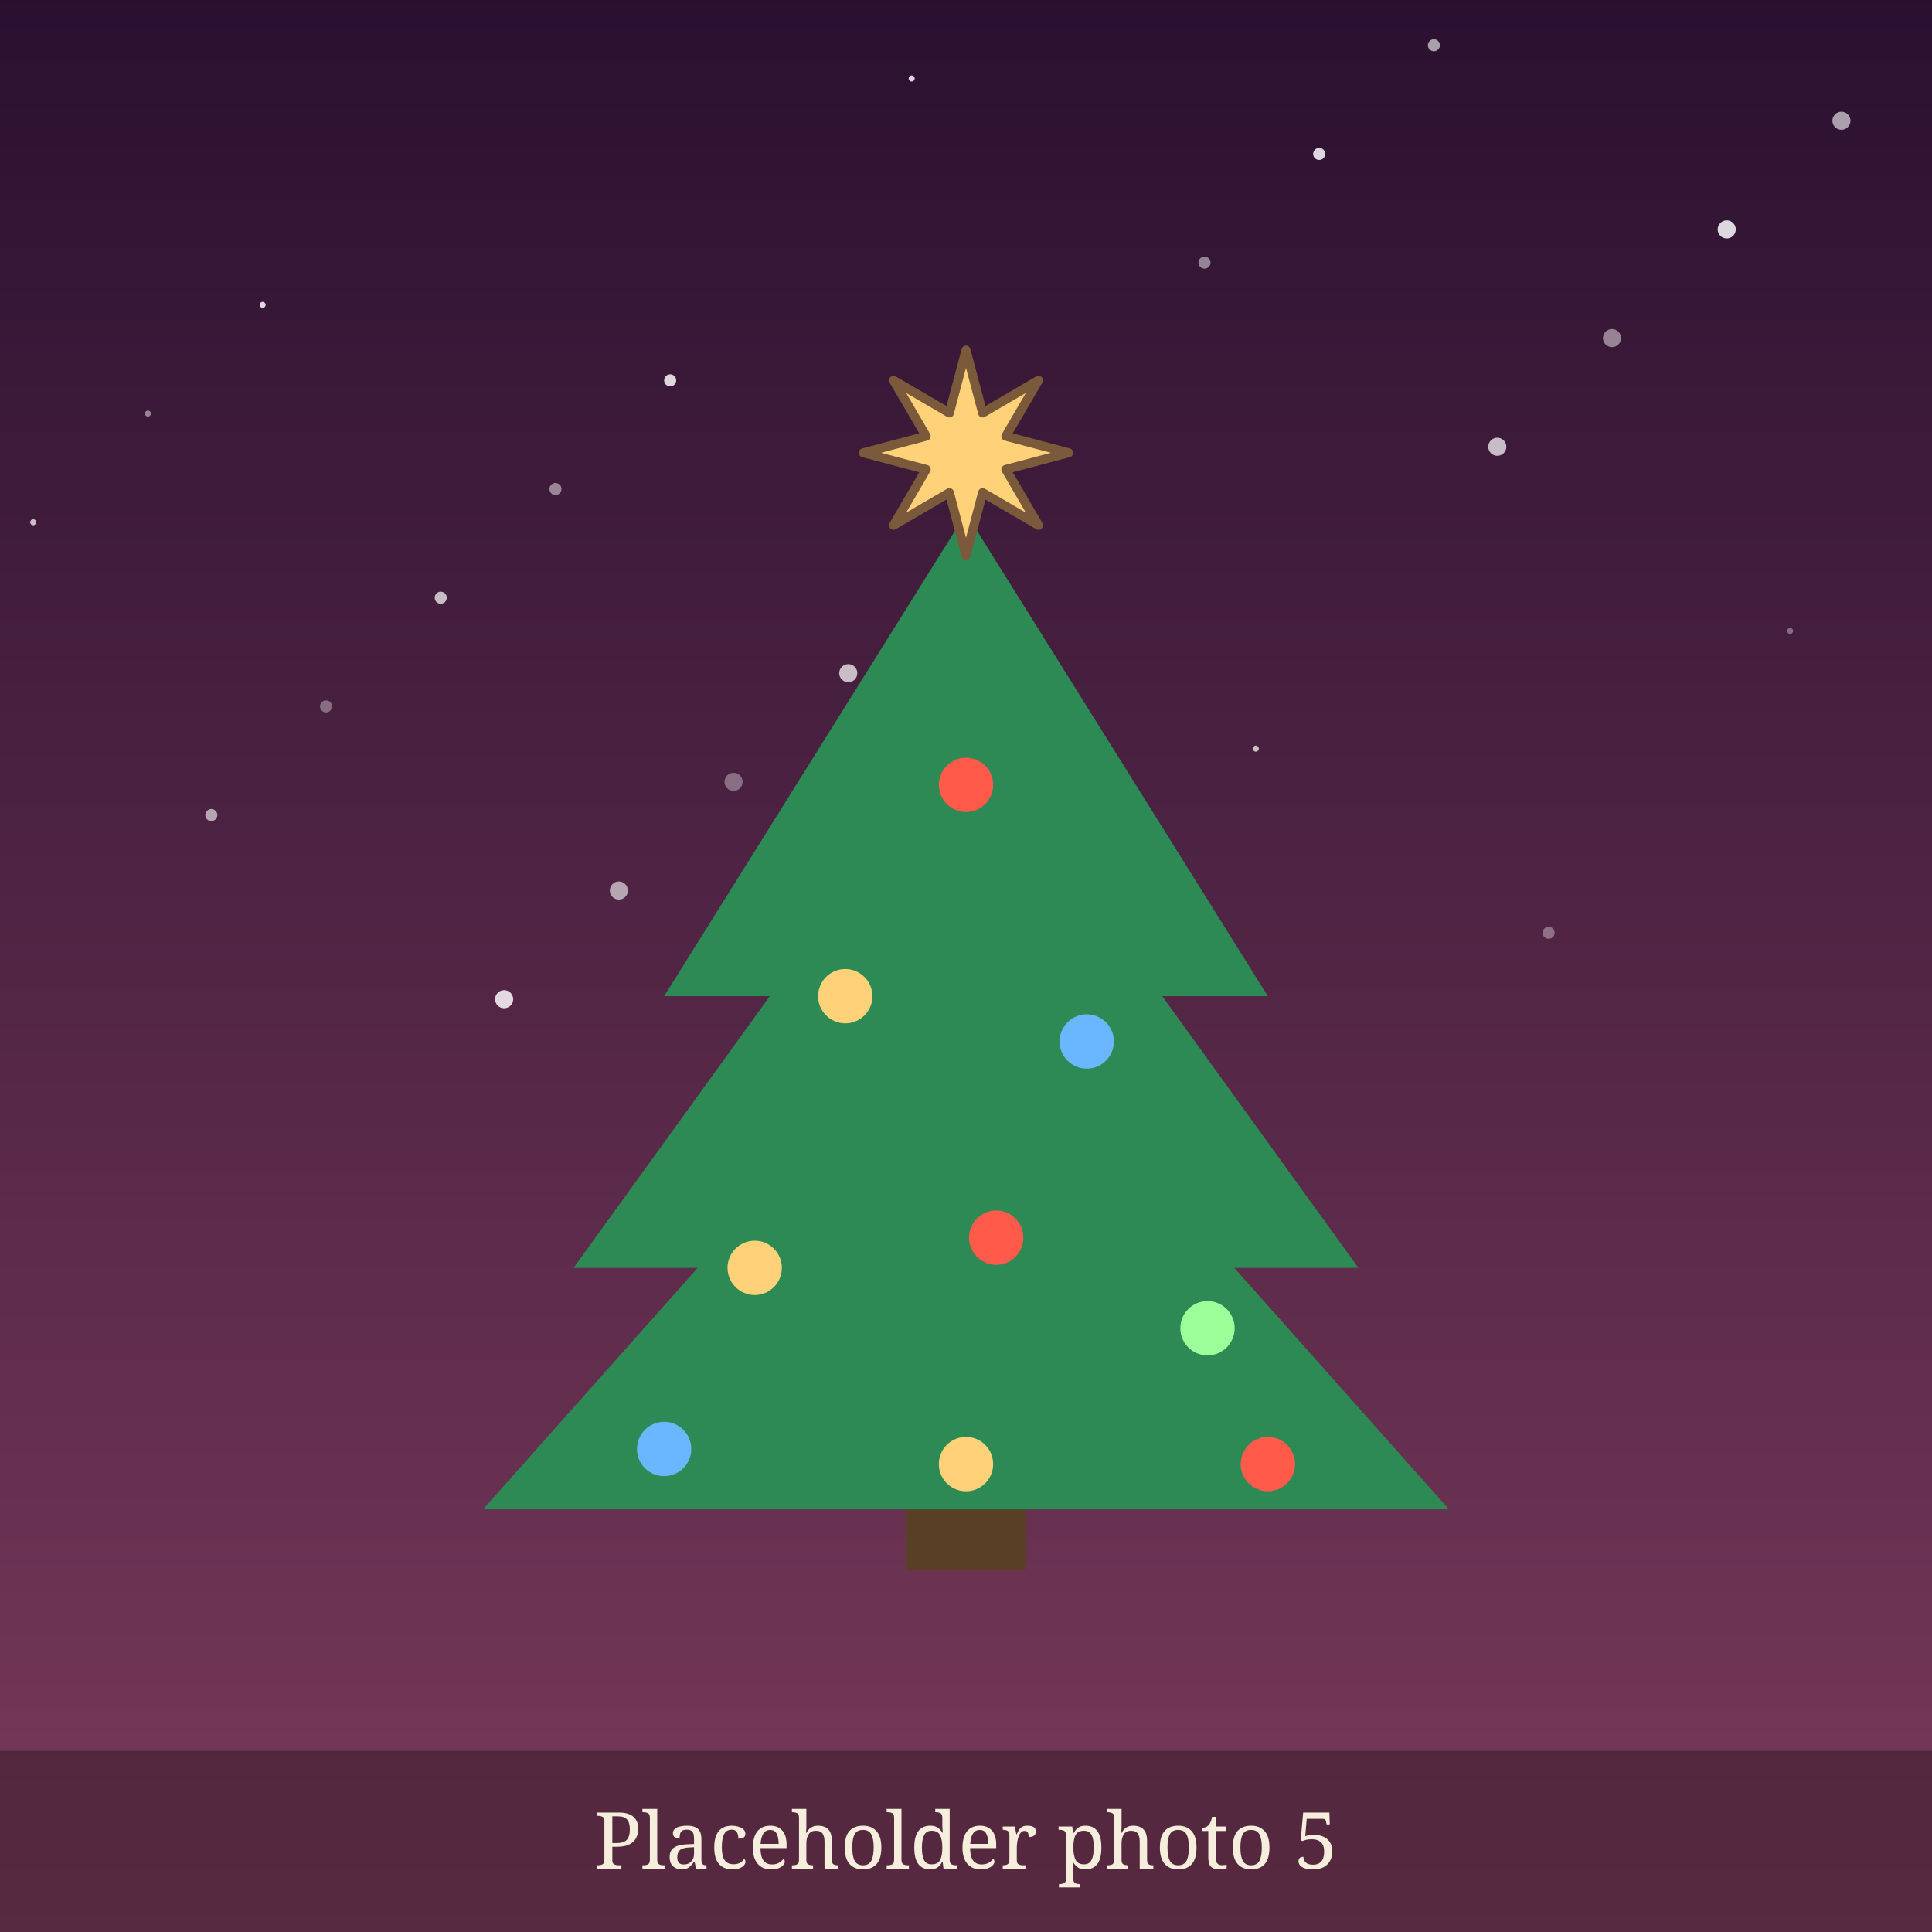
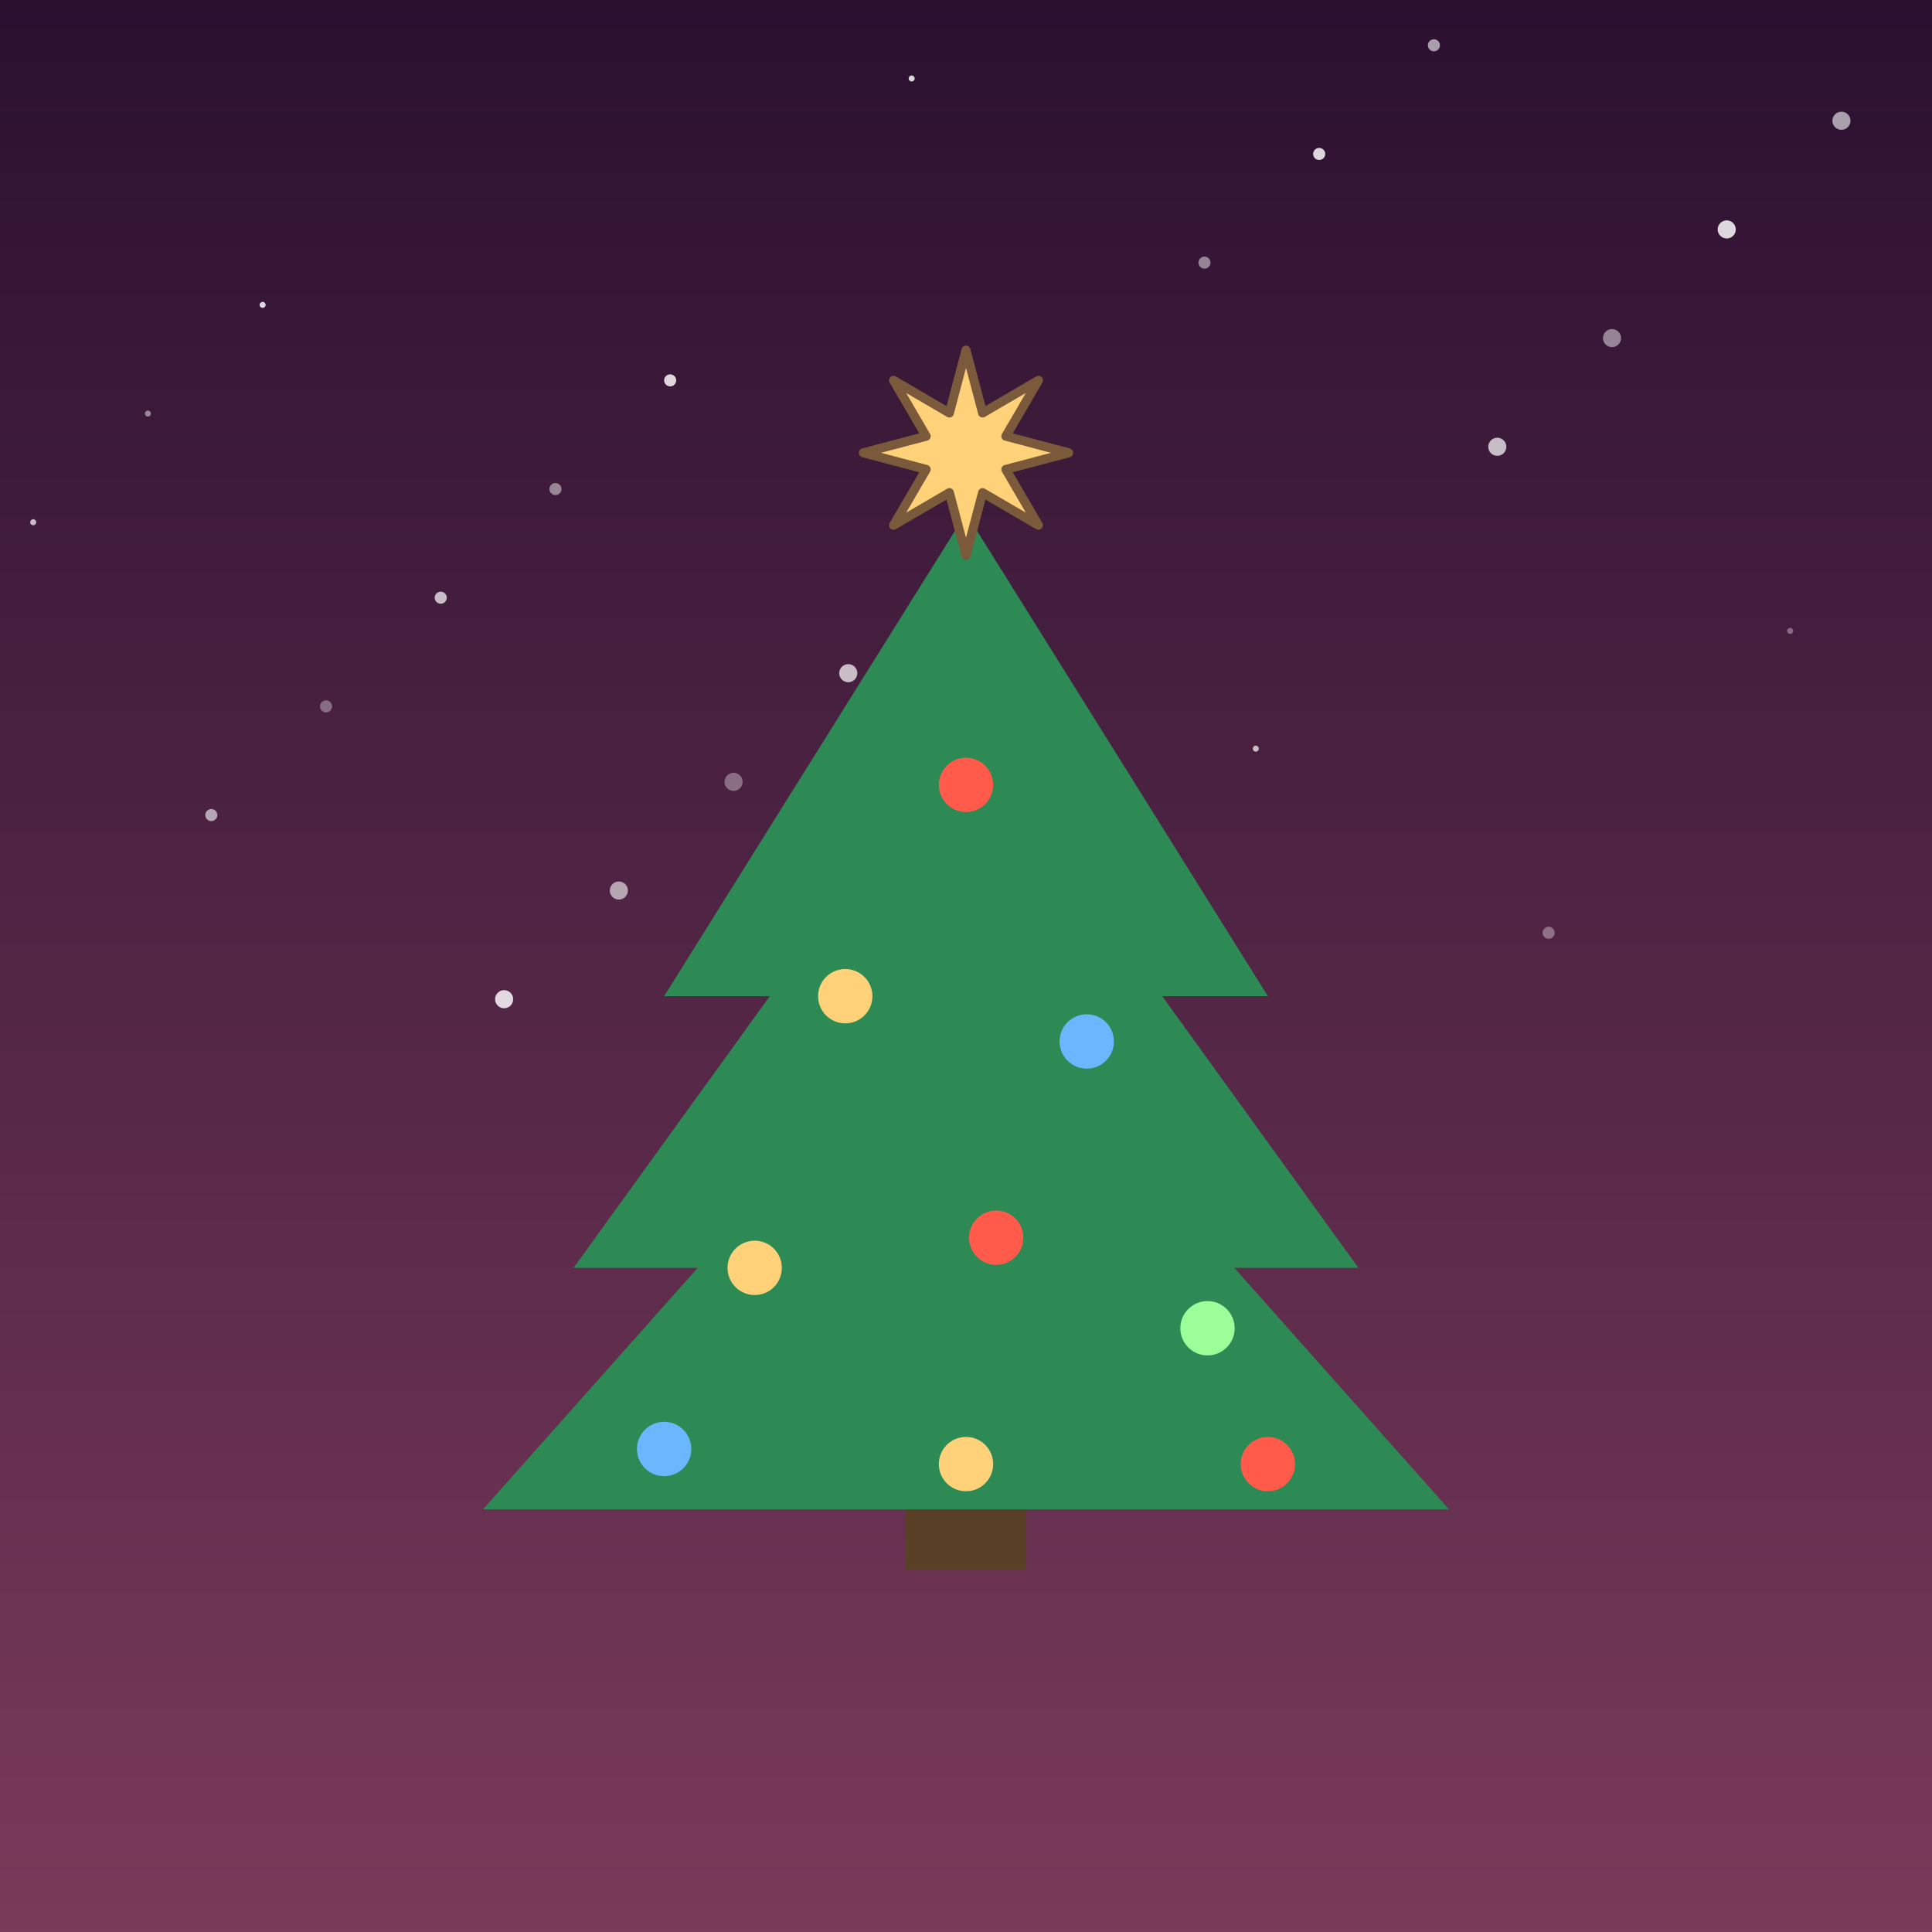
<svg xmlns="http://www.w3.org/2000/svg" viewBox="0 0 640 640" width="640" height="640">
  <defs>
    <linearGradient id="g" x1="0" y1="0" x2="0" y2="1">
      <stop offset="0" stop-color="#2a1030" />
      <stop offset="1" stop-color="#7a3a5a" />
    </linearGradient>
  </defs>
  <rect width="640" height="640" fill="url(#g)" />
  <circle cx="222" cy="126" r="2" fill="#fff" opacity="0.83" />
  <circle cx="319" cy="187" r="3" fill="#fff" opacity="0.47" />
  <circle cx="416" cy="248" r="1" fill="#fff" opacity="0.71" />
  <circle cx="513" cy="309" r="2" fill="#fff" opacity="0.35" />
  <circle cx="610" cy="40" r="3" fill="#fff" opacity="0.59" />
  <circle cx="87" cy="101" r="1" fill="#fff" opacity="0.83" />
  <circle cx="184" cy="162" r="2" fill="#fff" opacity="0.47" />
  <circle cx="281" cy="223" r="3" fill="#fff" opacity="0.71" />
  <circle cx="378" cy="284" r="1" fill="#fff" opacity="0.35" />
  <circle cx="475" cy="15" r="2" fill="#fff" opacity="0.59" />
  <circle cx="572" cy="76" r="3" fill="#fff" opacity="0.83" />
  <circle cx="49" cy="137" r="1" fill="#fff" opacity="0.47" />
  <circle cx="146" cy="198" r="2" fill="#fff" opacity="0.71" />
  <circle cx="243" cy="259" r="3" fill="#fff" opacity="0.35" />
  <circle cx="340" cy="320" r="1" fill="#fff" opacity="0.59" />
  <circle cx="437" cy="51" r="2" fill="#fff" opacity="0.83" />
  <circle cx="534" cy="112" r="3" fill="#fff" opacity="0.47" />
  <circle cx="11" cy="173" r="1" fill="#fff" opacity="0.71" />
  <circle cx="108" cy="234" r="2" fill="#fff" opacity="0.35" />
  <circle cx="205" cy="295" r="3" fill="#fff" opacity="0.59" />
  <circle cx="302" cy="26" r="1" fill="#fff" opacity="0.83" />
  <circle cx="399" cy="87" r="2" fill="#fff" opacity="0.47" />
  <circle cx="496" cy="148" r="3" fill="#fff" opacity="0.71" />
  <circle cx="593" cy="209" r="1" fill="#fff" opacity="0.35" />
  <circle cx="70" cy="270" r="2" fill="#fff" opacity="0.59" />
  <circle cx="167" cy="331" r="3" fill="#fff" opacity="0.83" />
  <rect x="300" y="470" width="40" height="50" fill="#5a3f27" />
  <polygon points="320,170 220,330 420,330" fill="#2d8a55" />
  <polygon points="320,240 190,420 450,420" fill="#2d8a55" />
  <polygon points="320,320 160,500 480,500" fill="#2d8a55" />
  <circle cx="320" cy="260" r="9" fill="#ff5a4a" />
  <circle cx="280" cy="330" r="9" fill="#ffd27a" />
  <circle cx="360" cy="345" r="9" fill="#6ab7ff" />
  <circle cx="250" cy="420" r="9" fill="#ffd27a" />
  <circle cx="330" cy="410" r="9" fill="#ff5a4a" />
  <circle cx="400" cy="440" r="9" fill="#9dff9a" />
  <circle cx="220" cy="480" r="9" fill="#6ab7ff" />
  <circle cx="320" cy="485" r="9" fill="#ffd27a" />
  <circle cx="420" cy="485" r="9" fill="#ff5a4a" />
  <polygon points="320.0,116.0 325.5,136.8 344.0,126.0 333.2,144.5 354.0,150.0 333.2,155.5 344.0,174.0 325.5,163.2 320.0,184.0 314.5,163.2 296.0,174.0 306.8,155.5 286.0,150.0 306.8,144.5 296.0,126.0 314.5,136.8" fill="#ffd27a" stroke="#7a5a3a" stroke-width="3" stroke-linejoin="round" />
-   <rect x="0" y="580" width="640" height="60" fill="#000" opacity=".28" />
-   <text x="320" y="619" text-anchor="middle" font-family="Georgia, serif" font-size="26" fill="#f6eedc">Placeholder photo 5</text>
</svg>
